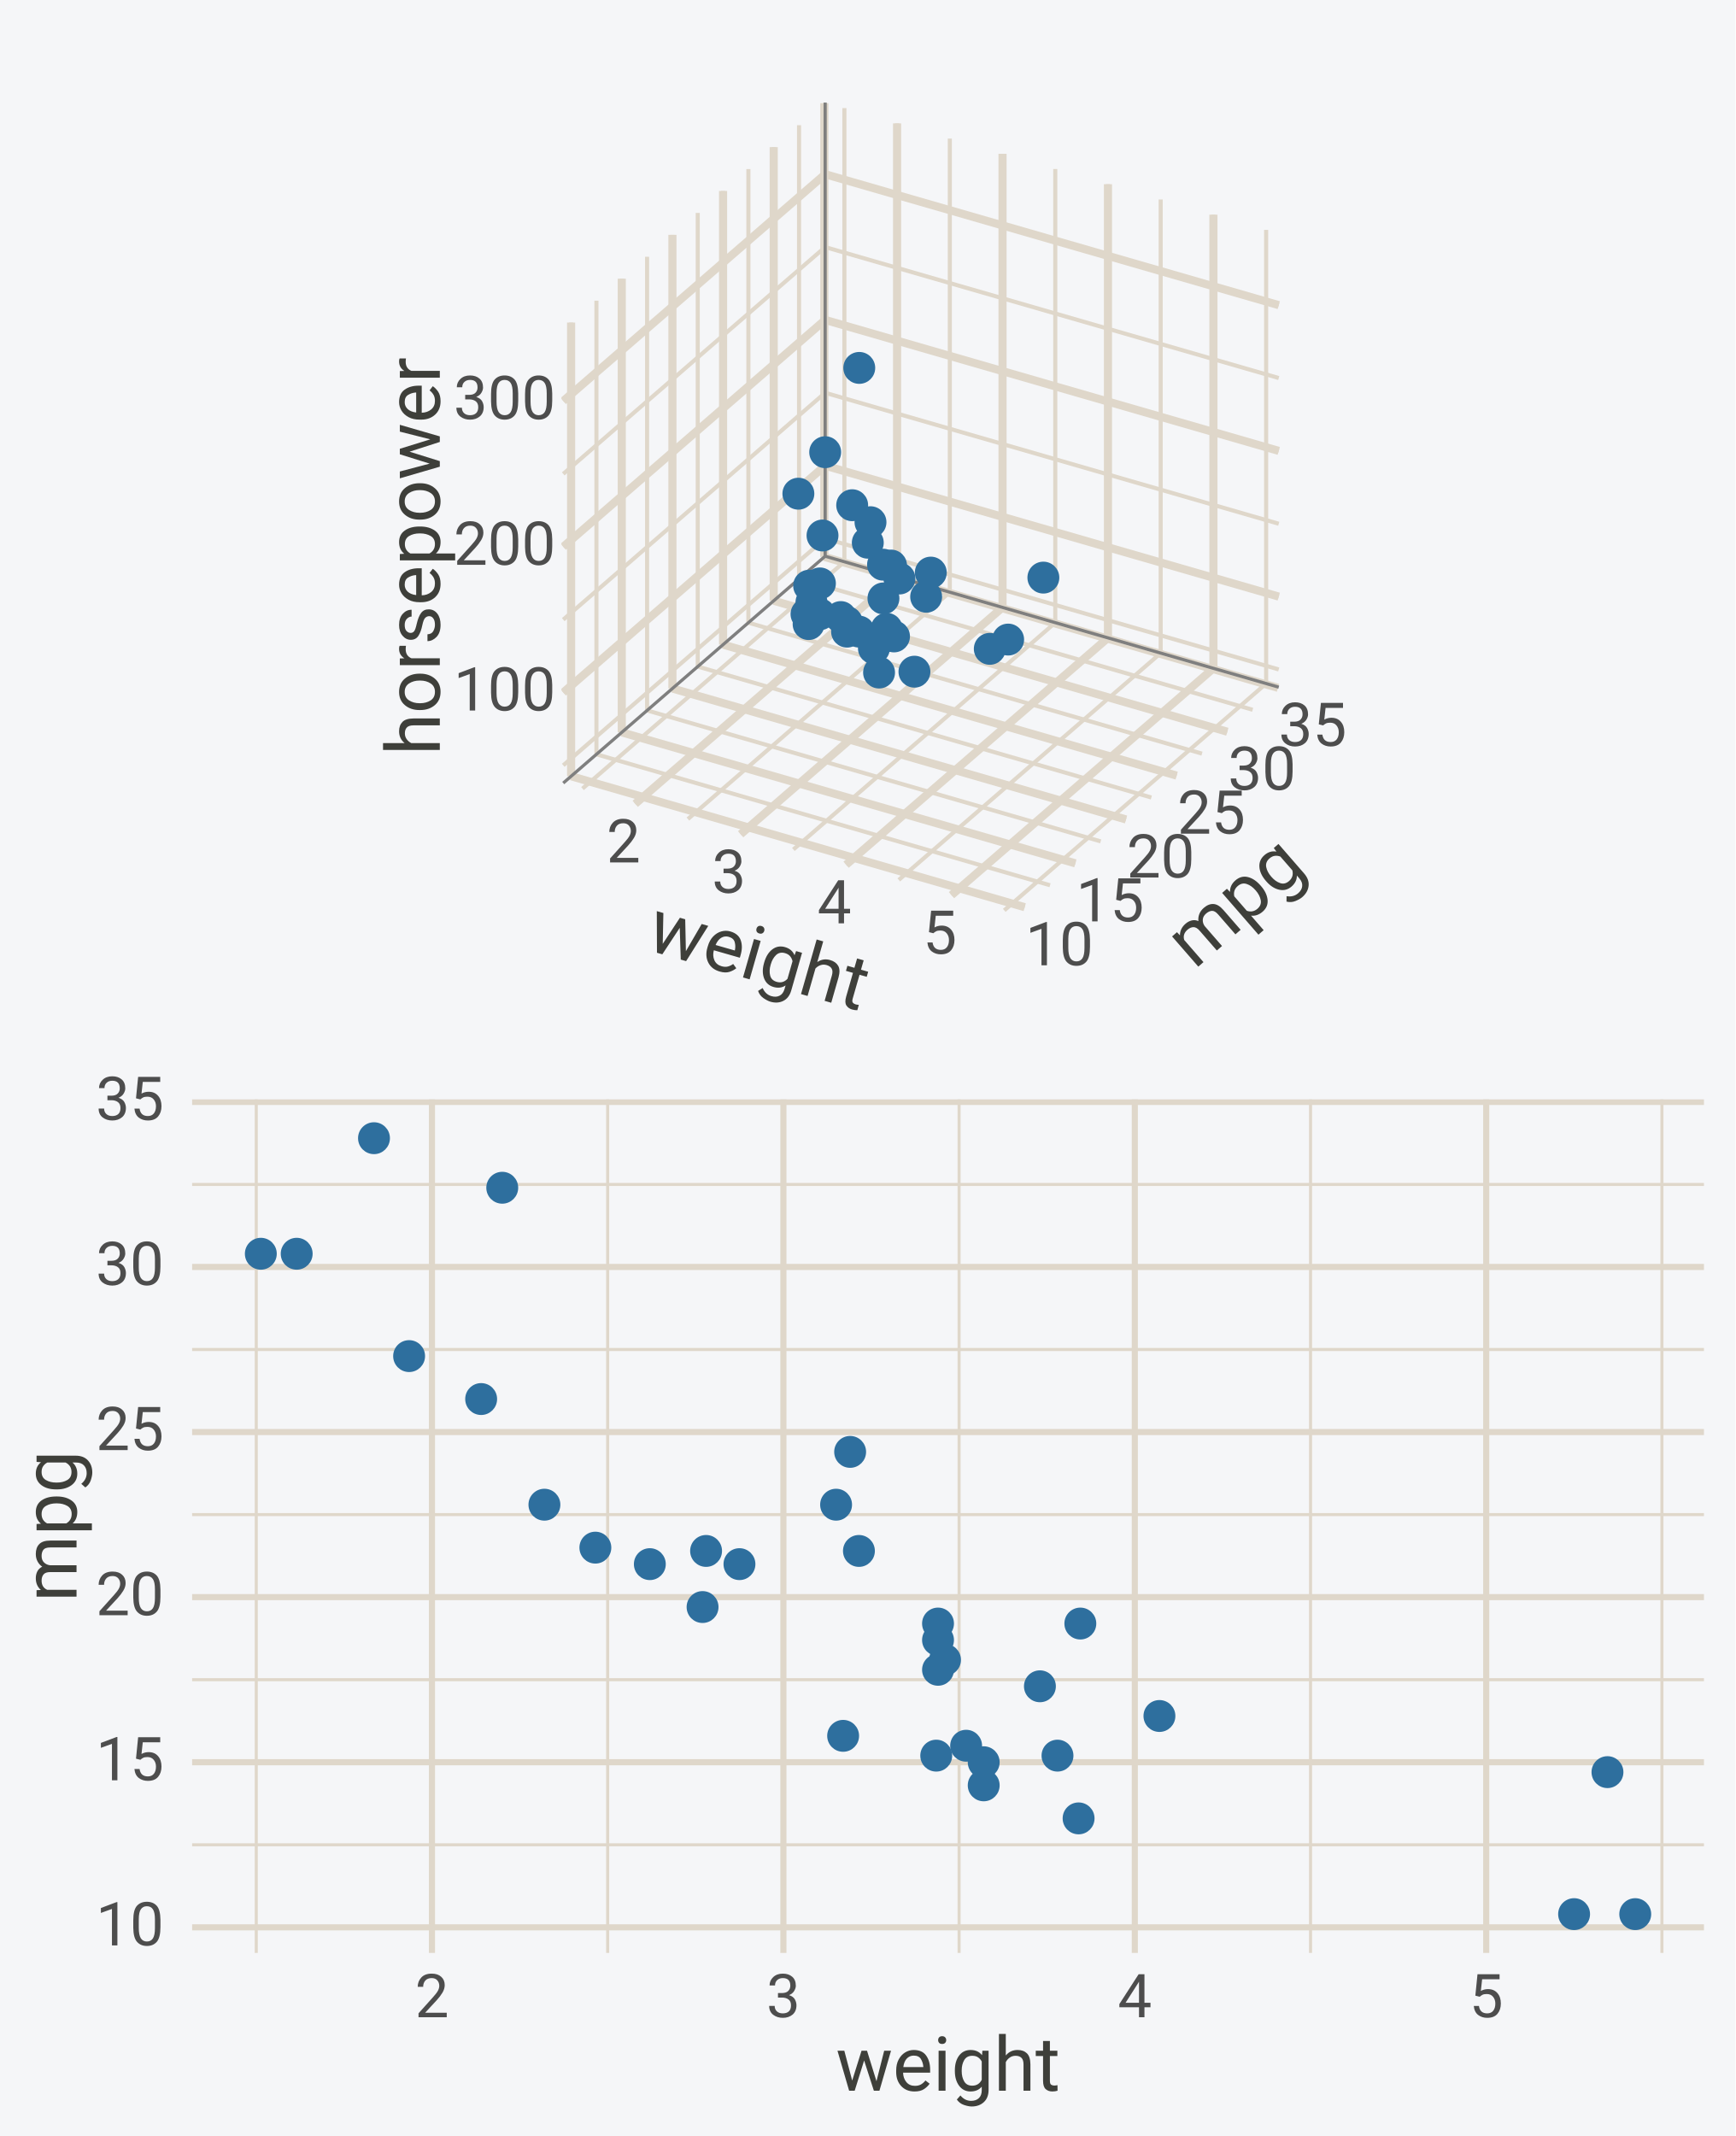
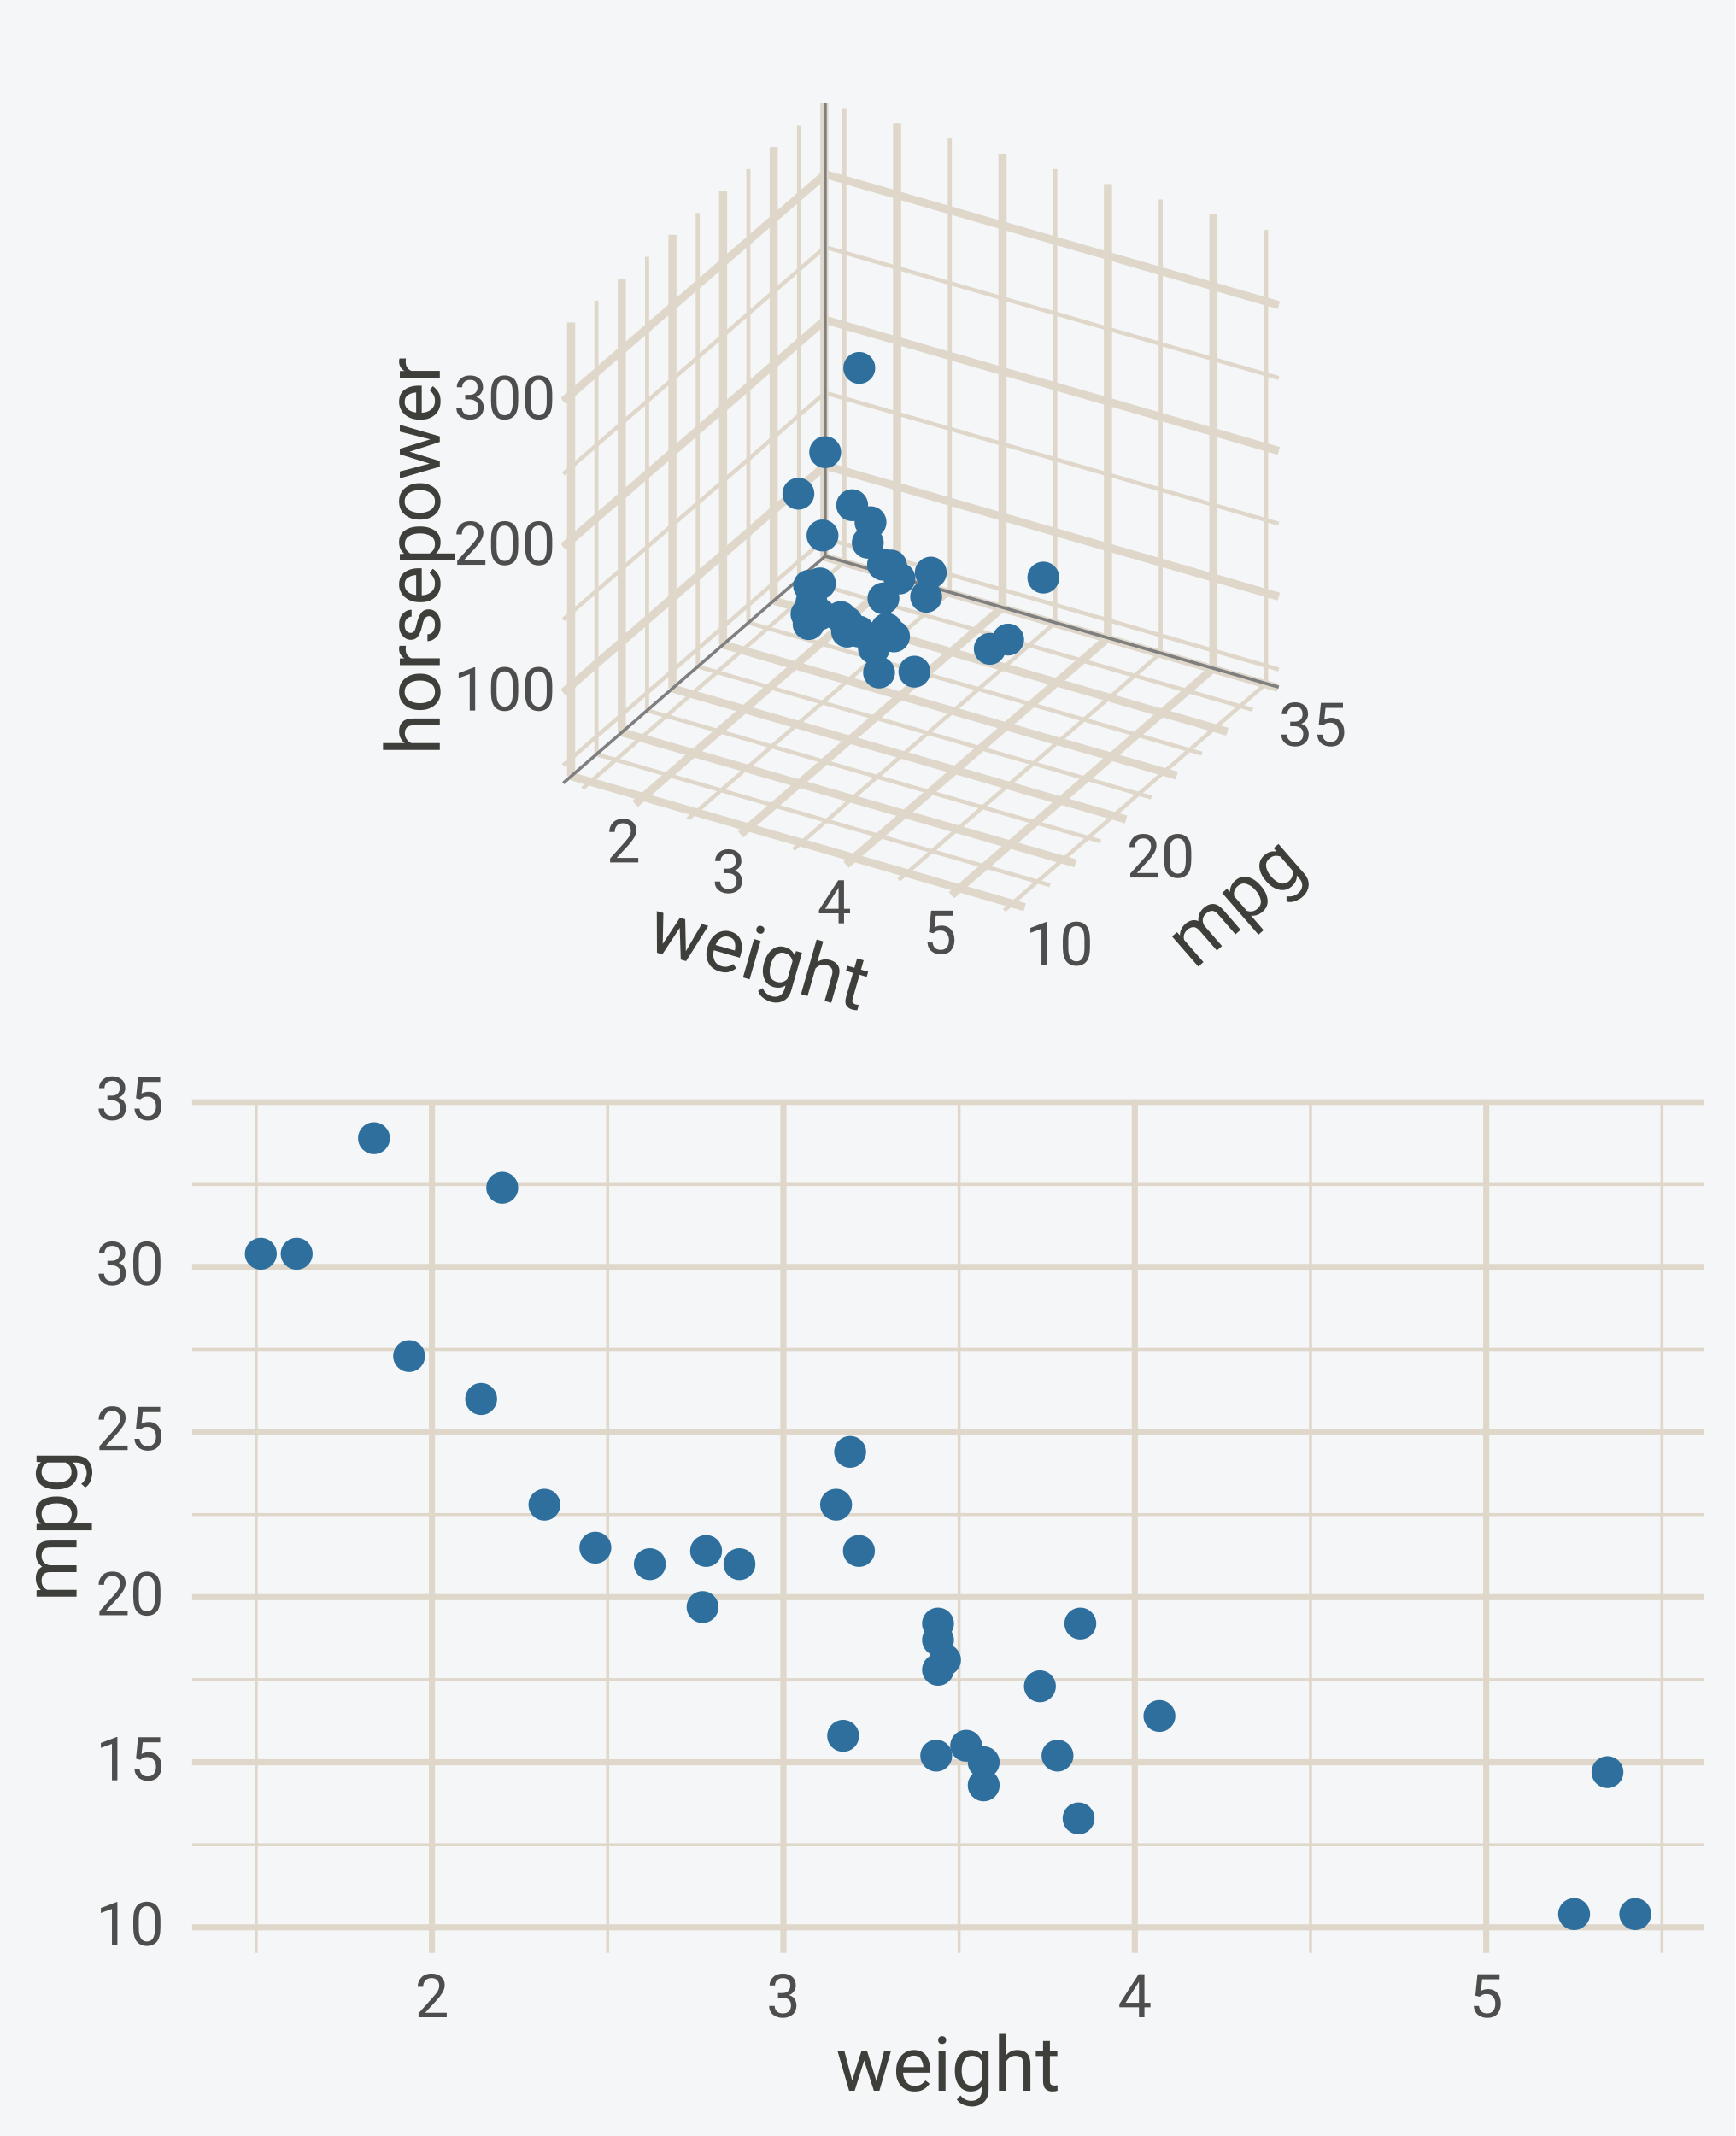
<svg xmlns="http://www.w3.org/2000/svg" width="468.00pt" height="576.00pt" viewBox="0 0 468.00 576.00">
  <g class="svglite">
    <defs>
      <style type="text/css">
    /* theme-aware-processed */
    .svglite line, .svglite polyline, .svglite polygon, .svglite path, .svglite circle {
      fill: none;
      stroke: #3E3F3A;
      stroke-linecap: round;
      stroke-linejoin: round;
      stroke-miterlimit: 10.00;
    }
    .svglite &gt; g &gt; rect {
      fill: none;
      stroke: #3E3F3A;
      stroke-linecap: round;
      stroke-linejoin: round;
      stroke-miterlimit: 10.00;
    }
    .svglite text {
      white-space: pre;
      fill: #3E3F3A;
    }
    .svglite g.glyphgroup path {
      fill: inherit;
      stroke: none;
    }
  </style>
    </defs>
    <rect class="svg-bg" width="100%" height="100%" style="stroke: none; fill: #F5F6F8;" />
    <defs>
      <clipPath id="cpMC4wMHw0NjguMDB8MC4wMHw1NzYuMDA=">
        <rect x="0.00" y="0.00" width="468.00" height="576.00" />
      </clipPath>
    </defs>
    <g clip-path="url(#cpMC4wMHw0NjguMDB8MC4wMHw1NzYuMDA=)">
</g>
    <defs>
      <clipPath id="cpOTAuMDB8Mzc4LjAwfDAuMDB8Mjg4LjAw">
        <rect x="90.00" y="0.00" width="288.00" height="288.00" />
      </clipPath>
    </defs>
    <g clip-path="url(#cpOTAuMDB8Mzc4LjAwfDAuMDB8Mjg4LjAw)">
      <rect x="90.00" y="0.00" width="288.00" height="288.00" style="stroke-width: 1.65; stroke: none;" />
    </g>
    <g clip-path="url(#cpMC4wMHw0NjguMDB8MC4wMHw1NzYuMDA=)">
      <rect x="98.47" y="8.47" width="271.06" height="271.06" style="stroke-width: 1.65; stroke: none;" />
    </g>
    <defs>
      <clipPath id="cpMTUxLjQwfDM0NS4zNnwxNi40NHwyNTcuNzA=">
        <rect x="151.40" y="16.44" width="193.96" height="241.26" />
      </clipPath>
    </defs>
    <g clip-path="url(#cpMTUxLjQwfDM0NS4zNnwxNi40NHwyNTcuNzA=)">
      <polyline points="154.02,209.32 154.02,86.99 " style="stroke-width: 1.10; stroke: #DFD7CA; stroke-linecap: butt;" />
      <polyline points="160.85,203.41 160.85,81.08 " style="stroke-width: 1.10; stroke: #DFD7CA; stroke-linecap: butt;" />
      <polyline points="167.68,197.49 167.68,75.16 " style="stroke-width: 1.10; stroke: #DFD7CA; stroke-linecap: butt;" />
      <polyline points="174.51,191.58 174.51,69.25 " style="stroke-width: 1.10; stroke: #DFD7CA; stroke-linecap: butt;" />
      <polyline points="181.34,185.66 181.34,63.33 " style="stroke-width: 1.10; stroke: #DFD7CA; stroke-linecap: butt;" />
      <polyline points="188.17,179.75 188.17,57.42 " style="stroke-width: 1.10; stroke: #DFD7CA; stroke-linecap: butt;" />
      <polyline points="195.00,173.83 195.00,51.50 " style="stroke-width: 1.10; stroke: #DFD7CA; stroke-linecap: butt;" />
      <polyline points="201.83,167.92 201.83,45.59 " style="stroke-width: 1.10; stroke: #DFD7CA; stroke-linecap: butt;" />
      <polyline points="208.66,162.00 208.66,39.67 " style="stroke-width: 1.10; stroke: #DFD7CA; stroke-linecap: butt;" />
      <polyline points="215.49,156.09 215.49,33.76 " style="stroke-width: 1.10; stroke: #DFD7CA; stroke-linecap: butt;" />
      <polyline points="222.32,150.17 222.32,27.84 " style="stroke-width: 1.10; stroke: #DFD7CA; stroke-linecap: butt;" />
      <polyline points="154.02,209.32 154.02,86.99 " style="stroke-width: 2.19; stroke: #DFD7CA; stroke-linecap: butt;" />
      <polyline points="167.68,197.49 167.68,75.16 " style="stroke-width: 2.19; stroke: #DFD7CA; stroke-linecap: butt;" />
      <polyline points="181.34,185.66 181.34,63.33 " style="stroke-width: 2.19; stroke: #DFD7CA; stroke-linecap: butt;" />
      <polyline points="195.00,173.83 195.00,51.50 " style="stroke-width: 2.19; stroke: #DFD7CA; stroke-linecap: butt;" />
      <polyline points="208.66,162.00 208.66,39.67 " style="stroke-width: 2.19; stroke: #DFD7CA; stroke-linecap: butt;" />
      <polyline points="222.32,150.17 222.32,27.84 " style="stroke-width: 2.19; stroke: #DFD7CA; stroke-linecap: butt;" />
      <polyline points="151.90,206.38 222.53,145.22 " style="stroke-width: 1.10; stroke: #DFD7CA; stroke-linecap: butt;" />
      <polyline points="151.90,186.74 222.53,125.57 " style="stroke-width: 1.10; stroke: #DFD7CA; stroke-linecap: butt;" />
      <polyline points="151.90,167.09 222.53,105.92 " style="stroke-width: 1.10; stroke: #DFD7CA; stroke-linecap: butt;" />
      <polyline points="151.90,147.44 222.53,86.27 " style="stroke-width: 1.10; stroke: #DFD7CA; stroke-linecap: butt;" />
      <polyline points="151.90,127.79 222.53,66.63 " style="stroke-width: 1.10; stroke: #DFD7CA; stroke-linecap: butt;" />
      <polyline points="151.90,108.14 222.53,46.98 " style="stroke-width: 1.10; stroke: #DFD7CA; stroke-linecap: butt;" />
      <polyline points="151.90,186.74 222.53,125.57 " style="stroke-width: 2.19; stroke: #DFD7CA; stroke-linecap: butt;" />
      <polyline points="151.90,147.44 222.53,86.27 " style="stroke-width: 2.19; stroke: #DFD7CA; stroke-linecap: butt;" />
      <polyline points="151.90,108.14 222.53,46.98 " style="stroke-width: 2.19; stroke: #DFD7CA; stroke-linecap: butt;" />
      <polyline points="227.72,151.49 227.72,29.16 " style="stroke-width: 1.10; stroke: #DFD7CA; stroke-linecap: butt;" />
      <polyline points="241.93,155.60 241.93,33.27 " style="stroke-width: 1.10; stroke: #DFD7CA; stroke-linecap: butt;" />
      <polyline points="256.15,159.70 256.15,37.37 " style="stroke-width: 1.10; stroke: #DFD7CA; stroke-linecap: butt;" />
      <polyline points="270.37,163.80 270.37,41.47 " style="stroke-width: 1.10; stroke: #DFD7CA; stroke-linecap: butt;" />
      <polyline points="284.59,167.91 284.59,45.58 " style="stroke-width: 1.10; stroke: #DFD7CA; stroke-linecap: butt;" />
      <polyline points="298.80,172.01 298.80,49.68 " style="stroke-width: 1.10; stroke: #DFD7CA; stroke-linecap: butt;" />
      <polyline points="313.02,176.12 313.02,53.79 " style="stroke-width: 1.10; stroke: #DFD7CA; stroke-linecap: butt;" />
      <polyline points="327.24,180.22 327.24,57.89 " style="stroke-width: 1.10; stroke: #DFD7CA; stroke-linecap: butt;" />
      <polyline points="341.46,184.33 341.46,62.00 " style="stroke-width: 1.10; stroke: #DFD7CA; stroke-linecap: butt;" />
      <polyline points="241.93,155.60 241.93,33.27 " style="stroke-width: 2.19; stroke: #DFD7CA; stroke-linecap: butt;" />
      <polyline points="270.37,163.80 270.37,41.47 " style="stroke-width: 2.19; stroke: #DFD7CA; stroke-linecap: butt;" />
      <polyline points="298.80,172.01 298.80,49.68 " style="stroke-width: 2.19; stroke: #DFD7CA; stroke-linecap: butt;" />
      <polyline points="327.24,180.22 327.24,57.89 " style="stroke-width: 2.19; stroke: #DFD7CA; stroke-linecap: butt;" />
      <polyline points="222.53,145.22 344.86,180.53 " style="stroke-width: 1.10; stroke: #DFD7CA; stroke-linecap: butt;" />
      <polyline points="222.53,125.57 344.86,160.88 " style="stroke-width: 1.10; stroke: #DFD7CA; stroke-linecap: butt;" />
      <polyline points="222.53,105.92 344.86,141.24 " style="stroke-width: 1.10; stroke: #DFD7CA; stroke-linecap: butt;" />
      <polyline points="222.53,86.27 344.86,121.59 " style="stroke-width: 1.10; stroke: #DFD7CA; stroke-linecap: butt;" />
      <polyline points="222.53,66.63 344.86,101.94 " style="stroke-width: 1.10; stroke: #DFD7CA; stroke-linecap: butt;" />
      <polyline points="222.53,46.98 344.86,82.29 " style="stroke-width: 1.10; stroke: #DFD7CA; stroke-linecap: butt;" />
      <polyline points="222.53,125.57 344.86,160.88 " style="stroke-width: 2.19; stroke: #DFD7CA; stroke-linecap: butt;" />
      <polyline points="222.53,86.27 344.86,121.59 " style="stroke-width: 2.19; stroke: #DFD7CA; stroke-linecap: butt;" />
      <polyline points="222.53,46.98 344.86,82.29 " style="stroke-width: 2.19; stroke: #DFD7CA; stroke-linecap: butt;" />
      <polyline points="157.09,212.66 227.72,151.49 " style="stroke-width: 1.10; stroke: #DFD7CA; stroke-linecap: butt;" />
      <polyline points="171.31,216.76 241.93,155.60 " style="stroke-width: 1.10; stroke: #DFD7CA; stroke-linecap: butt;" />
      <polyline points="185.52,220.87 256.15,159.70 " style="stroke-width: 1.10; stroke: #DFD7CA; stroke-linecap: butt;" />
      <polyline points="199.74,224.97 270.37,163.80 " style="stroke-width: 1.10; stroke: #DFD7CA; stroke-linecap: butt;" />
      <polyline points="213.96,229.07 284.59,167.91 " style="stroke-width: 1.10; stroke: #DFD7CA; stroke-linecap: butt;" />
      <polyline points="228.18,233.18 298.80,172.01 " style="stroke-width: 1.10; stroke: #DFD7CA; stroke-linecap: butt;" />
      <polyline points="242.39,237.28 313.02,176.12 " style="stroke-width: 1.10; stroke: #DFD7CA; stroke-linecap: butt;" />
      <polyline points="256.61,241.39 327.24,180.22 " style="stroke-width: 1.10; stroke: #DFD7CA; stroke-linecap: butt;" />
      <polyline points="270.83,245.49 341.46,184.33 " style="stroke-width: 1.10; stroke: #DFD7CA; stroke-linecap: butt;" />
      <polyline points="171.31,216.76 241.93,155.60 " style="stroke-width: 2.19; stroke: #DFD7CA; stroke-linecap: butt;" />
      <polyline points="199.74,224.97 270.37,163.80 " style="stroke-width: 2.19; stroke: #DFD7CA; stroke-linecap: butt;" />
      <polyline points="228.18,233.18 298.80,172.01 " style="stroke-width: 2.19; stroke: #DFD7CA; stroke-linecap: butt;" />
      <polyline points="256.61,241.39 327.24,180.22 " style="stroke-width: 2.19; stroke: #DFD7CA; stroke-linecap: butt;" />
      <polyline points="154.02,209.32 276.35,244.64 " style="stroke-width: 1.10; stroke: #DFD7CA; stroke-linecap: butt;" />
      <polyline points="160.85,203.41 283.18,238.72 " style="stroke-width: 1.10; stroke: #DFD7CA; stroke-linecap: butt;" />
      <polyline points="167.68,197.49 290.01,232.81 " style="stroke-width: 1.10; stroke: #DFD7CA; stroke-linecap: butt;" />
      <polyline points="174.51,191.58 296.84,226.89 " style="stroke-width: 1.10; stroke: #DFD7CA; stroke-linecap: butt;" />
      <polyline points="181.34,185.66 303.67,220.98 " style="stroke-width: 1.10; stroke: #DFD7CA; stroke-linecap: butt;" />
      <polyline points="188.17,179.75 310.50,215.06 " style="stroke-width: 1.10; stroke: #DFD7CA; stroke-linecap: butt;" />
      <polyline points="195.00,173.83 317.33,209.15 " style="stroke-width: 1.10; stroke: #DFD7CA; stroke-linecap: butt;" />
      <polyline points="201.83,167.92 324.16,203.23 " style="stroke-width: 1.10; stroke: #DFD7CA; stroke-linecap: butt;" />
      <polyline points="208.66,162.00 330.99,197.32 " style="stroke-width: 1.10; stroke: #DFD7CA; stroke-linecap: butt;" />
      <polyline points="215.49,156.09 337.82,191.40 " style="stroke-width: 1.10; stroke: #DFD7CA; stroke-linecap: butt;" />
      <polyline points="222.32,150.17 344.65,185.48 " style="stroke-width: 1.10; stroke: #DFD7CA; stroke-linecap: butt;" />
      <polyline points="154.02,209.32 276.35,244.64 " style="stroke-width: 2.19; stroke: #DFD7CA; stroke-linecap: butt;" />
      <polyline points="167.68,197.49 290.01,232.81 " style="stroke-width: 2.19; stroke: #DFD7CA; stroke-linecap: butt;" />
      <polyline points="181.34,185.66 303.67,220.98 " style="stroke-width: 2.19; stroke: #DFD7CA; stroke-linecap: butt;" />
      <polyline points="195.00,173.83 317.33,209.15 " style="stroke-width: 2.19; stroke: #DFD7CA; stroke-linecap: butt;" />
      <polyline points="208.66,162.00 330.99,197.32 " style="stroke-width: 2.19; stroke: #DFD7CA; stroke-linecap: butt;" />
      <polyline points="222.32,150.17 344.65,185.48 " style="stroke-width: 2.19; stroke: #DFD7CA; stroke-linecap: butt;" />
      <polyline points="222.53,149.99 344.86,185.31 " style="stroke-width: 0.85; stroke: #7F7F7F; stroke-linecap: butt;" />
      <polyline points="151.90,211.16 222.53,149.99 " style="stroke-width: 0.85; stroke: #7F7F7F; stroke-linecap: butt;" />
      <polyline points="222.53,149.99 222.53,27.66 " style="stroke-width: 0.85; stroke: #7F7F7F; stroke-linecap: butt;" />
      <circle cx="234.03" cy="146.35" r="3.75" style="stroke-width: 1.10; stroke: #2E6F9E; fill: #2E6F9E;" />
      <circle cx="218.21" cy="157.94" r="3.75" style="stroke-width: 1.10; stroke: #2E6F9E; fill: #2E6F9E;" />
      <circle cx="215.31" cy="133.13" r="3.75" style="stroke-width: 1.10; stroke: #2E6F9E; fill: #2E6F9E;" />
      <circle cx="246.61" cy="181.13" r="3.75" style="stroke-width: 1.10; stroke: #2E6F9E; fill: #2E6F9E;" />
      <circle cx="241.10" cy="171.62" r="3.75" style="stroke-width: 1.10; stroke: #2E6F9E; fill: #2E6F9E;" />
      <circle cx="221.82" cy="144.40" r="3.75" style="stroke-width: 1.10; stroke: #2E6F9E; fill: #2E6F9E;" />
      <circle cx="237.07" cy="181.36" r="3.75" style="stroke-width: 1.10; stroke: #2E6F9E; fill: #2E6F9E;" />
      <circle cx="251.02" cy="154.41" r="3.75" style="stroke-width: 1.10; stroke: #2E6F9E; fill: #2E6F9E;" />
      <circle cx="222.54" cy="121.94" r="3.75" style="stroke-width: 1.10; stroke: #2E6F9E; fill: #2E6F9E;" />
      <circle cx="231.73" cy="99.21" r="3.75" style="stroke-width: 1.10; stroke: #2E6F9E; fill: #2E6F9E;" />
      <circle cx="281.38" cy="155.76" r="3.75" style="stroke-width: 1.10; stroke: #2E6F9E; fill: #2E6F9E;" />
      <circle cx="266.93" cy="174.97" r="3.75" style="stroke-width: 1.10; stroke: #2E6F9E; fill: #2E6F9E;" />
      <circle cx="240.31" cy="152.51" r="3.75" style="stroke-width: 1.10; stroke: #2E6F9E; fill: #2E6F9E;" />
      <circle cx="218.84" cy="162.40" r="3.75" style="stroke-width: 1.10; stroke: #2E6F9E; fill: #2E6F9E;" />
      <circle cx="239.12" cy="169.57" r="3.75" style="stroke-width: 1.10; stroke: #2E6F9E; fill: #2E6F9E;" />
      <circle cx="229.82" cy="136.24" r="3.75" style="stroke-width: 1.10; stroke: #2E6F9E; fill: #2E6F9E;" />
      <circle cx="271.88" cy="172.47" r="3.75" style="stroke-width: 1.10; stroke: #2E6F9E; fill: #2E6F9E;" />
      <circle cx="221.12" cy="157.33" r="3.75" style="stroke-width: 1.10; stroke: #2E6F9E; fill: #2E6F9E;" />
      <circle cx="239.51" cy="171.52" r="3.75" style="stroke-width: 1.10; stroke: #2E6F9E; fill: #2E6F9E;" />
      <circle cx="238.14" cy="152.27" r="3.75" style="stroke-width: 1.10; stroke: #2E6F9E; fill: #2E6F9E;" />
      <circle cx="234.76" cy="140.82" r="3.75" style="stroke-width: 1.10; stroke: #2E6F9E; fill: #2E6F9E;" />
      <circle cx="217.50" cy="165.60" r="3.75" style="stroke-width: 1.10; stroke: #2E6F9E; fill: #2E6F9E;" />
      <circle cx="242.56" cy="156.00" r="3.75" style="stroke-width: 1.10; stroke: #2E6F9E; fill: #2E6F9E;" />
      <circle cx="218.07" cy="168.29" r="3.75" style="stroke-width: 1.10; stroke: #2E6F9E; fill: #2E6F9E;" />
      <circle cx="249.77" cy="160.92" r="3.75" style="stroke-width: 1.10; stroke: #2E6F9E; fill: #2E6F9E;" />
      <circle cx="238.25" cy="161.37" r="3.75" style="stroke-width: 1.10; stroke: #2E6F9E; fill: #2E6F9E;" />
      <circle cx="221.11" cy="165.64" r="3.75" style="stroke-width: 1.10; stroke: #2E6F9E; fill: #2E6F9E;" />
      <circle cx="226.75" cy="166.40" r="3.75" style="stroke-width: 1.10; stroke: #2E6F9E; fill: #2E6F9E;" />
      <circle cx="228.36" cy="167.73" r="3.75" style="stroke-width: 1.10; stroke: #2E6F9E; fill: #2E6F9E;" />
      <circle cx="235.68" cy="174.83" r="3.75" style="stroke-width: 1.10; stroke: #2E6F9E; fill: #2E6F9E;" />
      <circle cx="231.67" cy="170.32" r="3.75" style="stroke-width: 1.10; stroke: #2E6F9E; fill: #2E6F9E;" />
      <circle cx="228.44" cy="170.33" r="3.75" style="stroke-width: 1.10; stroke: #2E6F9E; fill: #2E6F9E;" />
    </g>
    <g clip-path="url(#cpMC4wMHw0NjguMDB8MC4wMHw1NzYuMDA=)">
      <text x="168.15" y="232.56" text-anchor="middle" style="font-size: 1.36em;fill: #4D4D4D; font-family: &quot;Roboto&quot;, -apple-system, BlinkMacSystemFont, &quot;Segoe UI&quot;, system-ui, sans-serif;">2</text>
      <text x="196.59" y="240.77" text-anchor="middle" style="font-size: 1.36em;fill: #4D4D4D; font-family: &quot;Roboto&quot;, -apple-system, BlinkMacSystemFont, &quot;Segoe UI&quot;, system-ui, sans-serif;">3</text>
      <text x="225.02" y="248.98" text-anchor="middle" style="font-size: 1.36em;fill: #4D4D4D; font-family: &quot;Roboto&quot;, -apple-system, BlinkMacSystemFont, &quot;Segoe UI&quot;, system-ui, sans-serif;">4</text>
      <text x="253.46" y="257.19" text-anchor="middle" style="font-size: 1.36em;fill: #4D4D4D; font-family: &quot;Roboto&quot;, -apple-system, BlinkMacSystemFont, &quot;Segoe UI&quot;, system-ui, sans-serif;">5</text>
      <text transform="translate(202.82,264.28) rotate(16)" text-anchor="middle" style="font-size: 1.7em; font-family: &quot;Roboto&quot;, -apple-system, BlinkMacSystemFont, &quot;Segoe UI&quot;, system-ui, sans-serif;">weight</text>
      <text x="285.70" y="260.30" text-anchor="middle" style="font-size: 1.36em;fill: #4D4D4D; font-family: &quot;Roboto&quot;, -apple-system, BlinkMacSystemFont, &quot;Segoe UI&quot;, system-ui, sans-serif;">10</text>
-       <text x="299.36" y="248.47" text-anchor="middle" style="font-size: 1.36em;fill: #4D4D4D; font-family: &quot;Roboto&quot;, -apple-system, BlinkMacSystemFont, &quot;Segoe UI&quot;, system-ui, sans-serif;">15</text>
      <text x="313.02" y="236.64" text-anchor="middle" style="font-size: 1.36em;fill: #4D4D4D; font-family: &quot;Roboto&quot;, -apple-system, BlinkMacSystemFont, &quot;Segoe UI&quot;, system-ui, sans-serif;">20</text>
-       <text x="326.68" y="224.81" text-anchor="middle" style="font-size: 1.36em;fill: #4D4D4D; font-family: &quot;Roboto&quot;, -apple-system, BlinkMacSystemFont, &quot;Segoe UI&quot;, system-ui, sans-serif;">25</text>
-       <text x="340.34" y="212.98" text-anchor="middle" style="font-size: 1.36em;fill: #4D4D4D; font-family: &quot;Roboto&quot;, -apple-system, BlinkMacSystemFont, &quot;Segoe UI&quot;, system-ui, sans-serif;">30</text>
      <text x="354.00" y="201.15" text-anchor="middle" style="font-size: 1.36em;fill: #4D4D4D; font-family: &quot;Roboto&quot;, -apple-system, BlinkMacSystemFont, &quot;Segoe UI&quot;, system-ui, sans-serif;">35</text>
      <text transform="translate(337.51,248.19) rotate(-41)" text-anchor="middle" style="font-size: 1.7em; font-family: &quot;Roboto&quot;, -apple-system, BlinkMacSystemFont, &quot;Segoe UI&quot;, system-ui, sans-serif;">mpg</text>
      <text x="136.09" y="191.60" text-anchor="middle" style="font-size: 1.36em;fill: #4D4D4D; font-family: &quot;Roboto&quot;, -apple-system, BlinkMacSystemFont, &quot;Segoe UI&quot;, system-ui, sans-serif;">100</text>
      <text x="136.09" y="152.31" text-anchor="middle" style="font-size: 1.36em;fill: #4D4D4D; font-family: &quot;Roboto&quot;, -apple-system, BlinkMacSystemFont, &quot;Segoe UI&quot;, system-ui, sans-serif;">200</text>
      <text x="136.09" y="113.01" text-anchor="middle" style="font-size: 1.36em;fill: #4D4D4D; font-family: &quot;Roboto&quot;, -apple-system, BlinkMacSystemFont, &quot;Segoe UI&quot;, system-ui, sans-serif;">300</text>
      <text transform="translate(118.61,149.99) rotate(-90)" text-anchor="middle" style="font-size: 1.7em; font-family: &quot;Roboto&quot;, -apple-system, BlinkMacSystemFont, &quot;Segoe UI&quot;, system-ui, sans-serif;">horsepower</text>
    </g>
    <defs>
      <clipPath id="cpMC4wMHw0NjguMDB8Mjg4LjAwfDU3Ni4wMA==">
        <rect x="0.00" y="288.00" width="468.00" height="288.00" />
      </clipPath>
    </defs>
    <g clip-path="url(#cpMC4wMHw0NjguMDB8Mjg4LjAwfDU3Ni4wMA==)">
      <rect x="0.00" y="288.00" width="468.00" height="288.00" style="stroke-width: 1.65; stroke: none;" />
    </g>
    <g clip-path="url(#cpMC4wMHw0NjguMDB8MC4wMHw1NzYuMDA=)">
</g>
    <defs>
      <clipPath id="cpNTEuODF8NDU5LjUzfDI5Ni40N3w1MjYuNjM=">
        <rect x="51.81" y="296.47" width="407.72" height="230.16" />
      </clipPath>
    </defs>
    <g clip-path="url(#cpNTEuODF8NDU5LjUzfDI5Ni40N3w1MjYuNjM=)">
      <rect x="51.81" y="296.47" width="407.72" height="230.16" style="stroke-width: 1.65; stroke: none;" />
      <polyline points="51.81,497.47 459.53,497.47 " style="stroke-width: 0.82; stroke: #DFD7CA; stroke-linecap: butt;" />
      <polyline points="51.81,452.95 459.53,452.95 " style="stroke-width: 0.82; stroke: #DFD7CA; stroke-linecap: butt;" />
      <polyline points="51.81,408.43 459.53,408.43 " style="stroke-width: 0.82; stroke: #DFD7CA; stroke-linecap: butt;" />
      <polyline points="51.81,363.91 459.53,363.91 " style="stroke-width: 0.82; stroke: #DFD7CA; stroke-linecap: butt;" />
      <polyline points="51.81,319.40 459.53,319.40 " style="stroke-width: 0.82; stroke: #DFD7CA; stroke-linecap: butt;" />
      <polyline points="69.11,526.63 69.11,296.47 " style="stroke-width: 0.82; stroke: #DFD7CA; stroke-linecap: butt;" />
      <polyline points="163.88,526.63 163.88,296.47 " style="stroke-width: 0.82; stroke: #DFD7CA; stroke-linecap: butt;" />
      <polyline points="258.65,526.63 258.65,296.47 " style="stroke-width: 0.82; stroke: #DFD7CA; stroke-linecap: butt;" />
      <polyline points="353.43,526.63 353.43,296.47 " style="stroke-width: 0.82; stroke: #DFD7CA; stroke-linecap: butt;" />
      <polyline points="448.20,526.63 448.20,296.47 " style="stroke-width: 0.82; stroke: #DFD7CA; stroke-linecap: butt;" />
      <polyline points="51.81,519.73 459.53,519.73 " style="stroke-width: 1.65; stroke: #DFD7CA; stroke-linecap: butt;" />
      <polyline points="51.81,475.21 459.53,475.21 " style="stroke-width: 1.65; stroke: #DFD7CA; stroke-linecap: butt;" />
      <polyline points="51.81,430.69 459.53,430.69 " style="stroke-width: 1.65; stroke: #DFD7CA; stroke-linecap: butt;" />
      <polyline points="51.81,386.17 459.53,386.17 " style="stroke-width: 1.65; stroke: #DFD7CA; stroke-linecap: butt;" />
      <polyline points="51.81,341.65 459.53,341.65 " style="stroke-width: 1.65; stroke: #DFD7CA; stroke-linecap: butt;" />
      <polyline points="51.81,297.14 459.53,297.14 " style="stroke-width: 1.65; stroke: #DFD7CA; stroke-linecap: butt;" />
      <polyline points="116.49,526.63 116.49,296.47 " style="stroke-width: 1.65; stroke: #DFD7CA; stroke-linecap: butt;" />
      <polyline points="211.27,526.63 211.27,296.47 " style="stroke-width: 1.65; stroke: #DFD7CA; stroke-linecap: butt;" />
      <polyline points="306.04,526.63 306.04,296.47 " style="stroke-width: 1.65; stroke: #DFD7CA; stroke-linecap: butt;" />
      <polyline points="400.81,526.63 400.81,296.47 " style="stroke-width: 1.65; stroke: #DFD7CA; stroke-linecap: butt;" />
      <circle cx="175.25" cy="421.79" r="3.75" style="stroke-width: 1.10; stroke: #2E6F9E; fill: #2E6F9E;" />
      <circle cx="199.42" cy="421.79" r="3.75" style="stroke-width: 1.10; stroke: #2E6F9E; fill: #2E6F9E;" />
      <circle cx="146.82" cy="405.76" r="3.75" style="stroke-width: 1.10; stroke: #2E6F9E; fill: #2E6F9E;" />
      <circle cx="231.64" cy="418.23" r="3.75" style="stroke-width: 1.10; stroke: #2E6F9E; fill: #2E6F9E;" />
      <circle cx="252.97" cy="442.27" r="3.75" style="stroke-width: 1.10; stroke: #2E6F9E; fill: #2E6F9E;" />
      <circle cx="254.86" cy="447.61" r="3.75" style="stroke-width: 1.10; stroke: #2E6F9E; fill: #2E6F9E;" />
      <circle cx="265.29" cy="481.44" r="3.75" style="stroke-width: 1.10; stroke: #2E6F9E; fill: #2E6F9E;" />
      <circle cx="229.27" cy="391.52" r="3.75" style="stroke-width: 1.10; stroke: #2E6F9E; fill: #2E6F9E;" />
      <circle cx="225.48" cy="405.76" r="3.75" style="stroke-width: 1.10; stroke: #2E6F9E; fill: #2E6F9E;" />
      <circle cx="252.97" cy="437.81" r="3.75" style="stroke-width: 1.10; stroke: #2E6F9E; fill: #2E6F9E;" />
      <circle cx="252.97" cy="450.28" r="3.75" style="stroke-width: 1.10; stroke: #2E6F9E; fill: #2E6F9E;" />
      <circle cx="312.68" cy="462.74" r="3.75" style="stroke-width: 1.10; stroke: #2E6F9E; fill: #2E6F9E;" />
      <circle cx="280.45" cy="454.73" r="3.75" style="stroke-width: 1.10; stroke: #2E6F9E; fill: #2E6F9E;" />
      <circle cx="285.19" cy="473.43" r="3.75" style="stroke-width: 1.10; stroke: #2E6F9E; fill: #2E6F9E;" />
      <circle cx="424.51" cy="516.17" r="3.75" style="stroke-width: 1.10; stroke: #2E6F9E; fill: #2E6F9E;" />
      <circle cx="441.00" cy="516.17" r="3.75" style="stroke-width: 1.10; stroke: #2E6F9E; fill: #2E6F9E;" />
      <circle cx="433.51" cy="477.88" r="3.75" style="stroke-width: 1.10; stroke: #2E6F9E; fill: #2E6F9E;" />
      <circle cx="135.45" cy="320.29" r="3.75" style="stroke-width: 1.10; stroke: #2E6F9E; fill: #2E6F9E;" />
      <circle cx="80.01" cy="338.09" r="3.75" style="stroke-width: 1.10; stroke: #2E6F9E; fill: #2E6F9E;" />
      <circle cx="100.86" cy="306.93" r="3.75" style="stroke-width: 1.10; stroke: #2E6F9E; fill: #2E6F9E;" />
      <circle cx="160.56" cy="417.34" r="3.75" style="stroke-width: 1.10; stroke: #2E6F9E; fill: #2E6F9E;" />
      <circle cx="260.55" cy="470.76" r="3.75" style="stroke-width: 1.10; stroke: #2E6F9E; fill: #2E6F9E;" />
      <circle cx="252.49" cy="473.43" r="3.75" style="stroke-width: 1.10; stroke: #2E6F9E; fill: #2E6F9E;" />
      <circle cx="290.88" cy="490.35" r="3.75" style="stroke-width: 1.10; stroke: #2E6F9E; fill: #2E6F9E;" />
      <circle cx="291.35" cy="437.81" r="3.75" style="stroke-width: 1.10; stroke: #2E6F9E; fill: #2E6F9E;" />
      <circle cx="110.33" cy="365.69" r="3.75" style="stroke-width: 1.10; stroke: #2E6F9E; fill: #2E6F9E;" />
      <circle cx="129.76" cy="377.27" r="3.75" style="stroke-width: 1.10; stroke: #2E6F9E; fill: #2E6F9E;" />
      <circle cx="70.34" cy="338.09" r="3.75" style="stroke-width: 1.10; stroke: #2E6F9E; fill: #2E6F9E;" />
      <circle cx="227.38" cy="468.09" r="3.75" style="stroke-width: 1.10; stroke: #2E6F9E; fill: #2E6F9E;" />
      <circle cx="189.47" cy="433.36" r="3.75" style="stroke-width: 1.10; stroke: #2E6F9E; fill: #2E6F9E;" />
      <circle cx="265.29" cy="475.21" r="3.75" style="stroke-width: 1.10; stroke: #2E6F9E; fill: #2E6F9E;" />
      <circle cx="190.42" cy="418.23" r="3.75" style="stroke-width: 1.10; stroke: #2E6F9E; fill: #2E6F9E;" />
    </g>
    <g clip-path="url(#cpMC4wMHw0NjguMDB8MC4wMHw1NzYuMDA=)">
      <text x="44.19" y="524.60" text-anchor="end" style="font-size: 1.36em;fill: #4D4D4D; font-family: &quot;Roboto&quot;, -apple-system, BlinkMacSystemFont, &quot;Segoe UI&quot;, system-ui, sans-serif;">10</text>
      <text x="44.19" y="480.08" text-anchor="end" style="font-size: 1.36em;fill: #4D4D4D; font-family: &quot;Roboto&quot;, -apple-system, BlinkMacSystemFont, &quot;Segoe UI&quot;, system-ui, sans-serif;">15</text>
      <text x="44.19" y="435.56" text-anchor="end" style="font-size: 1.36em;fill: #4D4D4D; font-family: &quot;Roboto&quot;, -apple-system, BlinkMacSystemFont, &quot;Segoe UI&quot;, system-ui, sans-serif;">20</text>
      <text x="44.19" y="391.04" text-anchor="end" style="font-size: 1.36em;fill: #4D4D4D; font-family: &quot;Roboto&quot;, -apple-system, BlinkMacSystemFont, &quot;Segoe UI&quot;, system-ui, sans-serif;">25</text>
      <text x="44.19" y="346.52" text-anchor="end" style="font-size: 1.36em;fill: #4D4D4D; font-family: &quot;Roboto&quot;, -apple-system, BlinkMacSystemFont, &quot;Segoe UI&quot;, system-ui, sans-serif;">30</text>
      <text x="44.19" y="302.00" text-anchor="end" style="font-size: 1.36em;fill: #4D4D4D; font-family: &quot;Roboto&quot;, -apple-system, BlinkMacSystemFont, &quot;Segoe UI&quot;, system-ui, sans-serif;">35</text>
      <text x="116.49" y="543.98" text-anchor="middle" style="font-size: 1.36em;fill: #4D4D4D; font-family: &quot;Roboto&quot;, -apple-system, BlinkMacSystemFont, &quot;Segoe UI&quot;, system-ui, sans-serif;">2</text>
      <text x="211.27" y="543.98" text-anchor="middle" style="font-size: 1.36em;fill: #4D4D4D; font-family: &quot;Roboto&quot;, -apple-system, BlinkMacSystemFont, &quot;Segoe UI&quot;, system-ui, sans-serif;">3</text>
      <text x="306.04" y="543.98" text-anchor="middle" style="font-size: 1.36em;fill: #4D4D4D; font-family: &quot;Roboto&quot;, -apple-system, BlinkMacSystemFont, &quot;Segoe UI&quot;, system-ui, sans-serif;">4</text>
      <text x="400.81" y="543.98" text-anchor="middle" style="font-size: 1.36em;fill: #4D4D4D; font-family: &quot;Roboto&quot;, -apple-system, BlinkMacSystemFont, &quot;Segoe UI&quot;, system-ui, sans-serif;">5</text>
      <text x="255.67" y="563.79" text-anchor="middle" style="font-size: 1.7em; font-family: &quot;Roboto&quot;, -apple-system, BlinkMacSystemFont, &quot;Segoe UI&quot;, system-ui, sans-serif;">weight</text>
      <text transform="translate(20.64,411.55) rotate(-90)" text-anchor="middle" style="font-size: 1.7em; font-family: &quot;Roboto&quot;, -apple-system, BlinkMacSystemFont, &quot;Segoe UI&quot;, system-ui, sans-serif;">mpg</text>
    </g>
  </g>
</svg>
